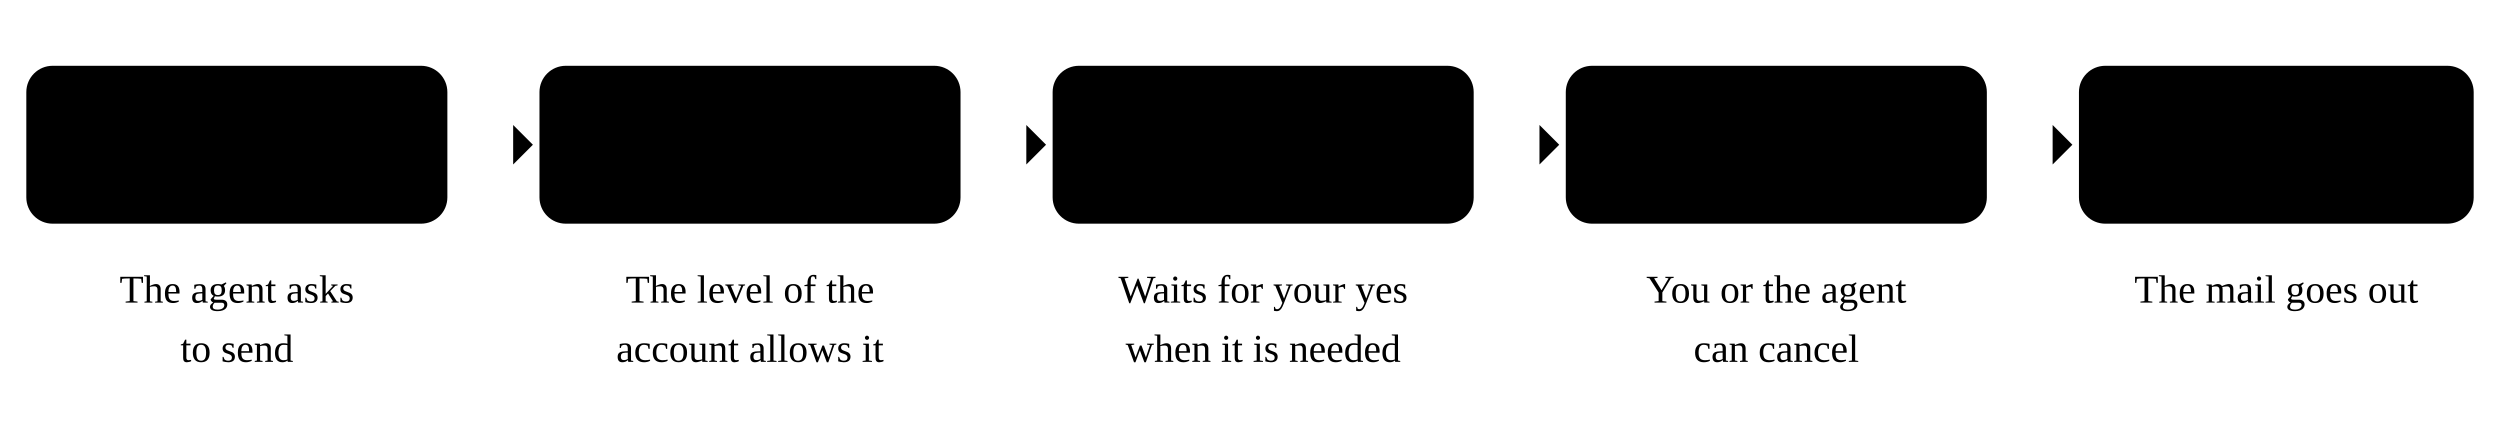
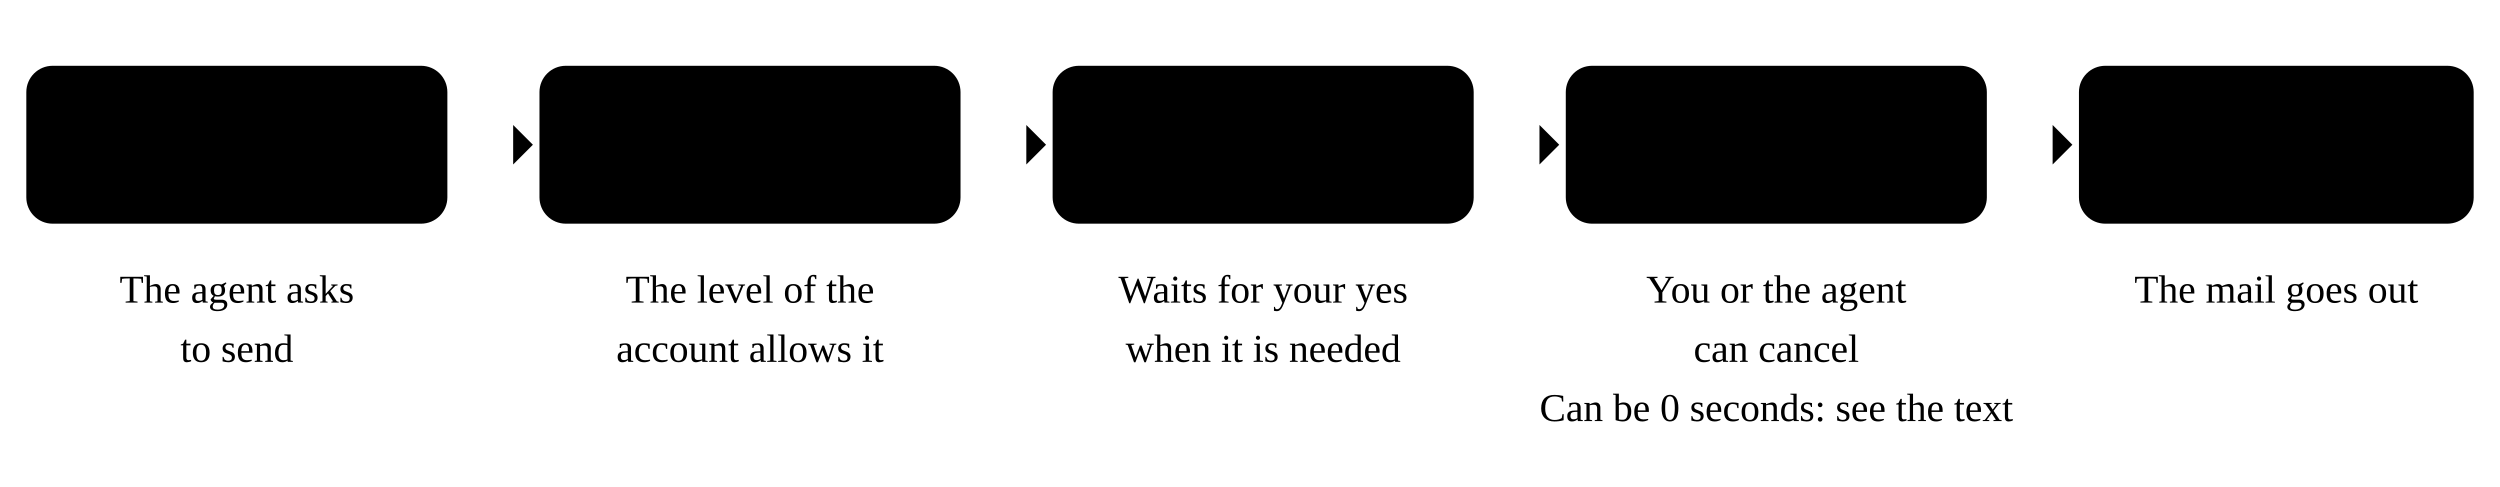
- <svg xmlns="http://www.w3.org/2000/svg" viewBox="0 0 760 130" role="img">
+ <svg xmlns="http://www.w3.org/2000/svg" viewBox="0 0 760 148" role="img">
  <rect class="d-box" x="8" y="20" width="128" height="48" rx="8" />
  <text class="d-text" x="72" y="44" text-anchor="middle" dominant-baseline="central">Request</text>
  <text class="d-soft" x="72" y="92" text-anchor="middle">The agent asks</text>
  <text class="d-soft" x="72" y="110" text-anchor="middle">to send</text>
  <path class="d-line" d="M138 44H162M156 38L162 44L156 50" />
  <rect class="d-box" x="164" y="20" width="128" height="48" rx="8" />
  <text class="d-text" x="228" y="44" text-anchor="middle" dominant-baseline="central">Level check</text>
  <text class="d-soft" x="228" y="92" text-anchor="middle">The level of the</text>
  <text class="d-soft" x="228" y="110" text-anchor="middle">account allows it</text>
  <path class="d-line" d="M294 44H318M312 38L318 44L312 50" />
  <rect class="d-box" x="320" y="20" width="128" height="48" rx="8" />
  <text class="d-text" x="384" y="44" text-anchor="middle" dominant-baseline="central">Confirmation</text>
  <text class="d-soft" x="384" y="92" text-anchor="middle">Waits for your yes</text>
  <text class="d-soft" x="384" y="110" text-anchor="middle">when it is needed</text>
  <path class="d-line" d="M450 44H474M468 38L474 44L468 50" />
  <rect class="d-box" x="476" y="20" width="128" height="48" rx="8" />
  <text class="d-text" x="540" y="44" text-anchor="middle" dominant-baseline="central">Undo window</text>
  <text class="d-soft" x="540" y="92" text-anchor="middle">You or the agent</text>
  <text class="d-soft" x="540" y="110" text-anchor="middle">can cancel</text>
+   <text class="d-soft" x="540" y="128" text-anchor="middle">Can be 0 seconds: see the text</text>
  <path class="d-line" d="M606 44H630M624 38L630 44L624 50" />
  <rect class="d-box" x="632" y="20" width="120" height="48" rx="8" />
  <text class="d-text" x="692" y="44" text-anchor="middle" dominant-baseline="central">Delivery</text>
  <text class="d-soft" x="692" y="92" text-anchor="middle">The mail goes out</text>
</svg>
